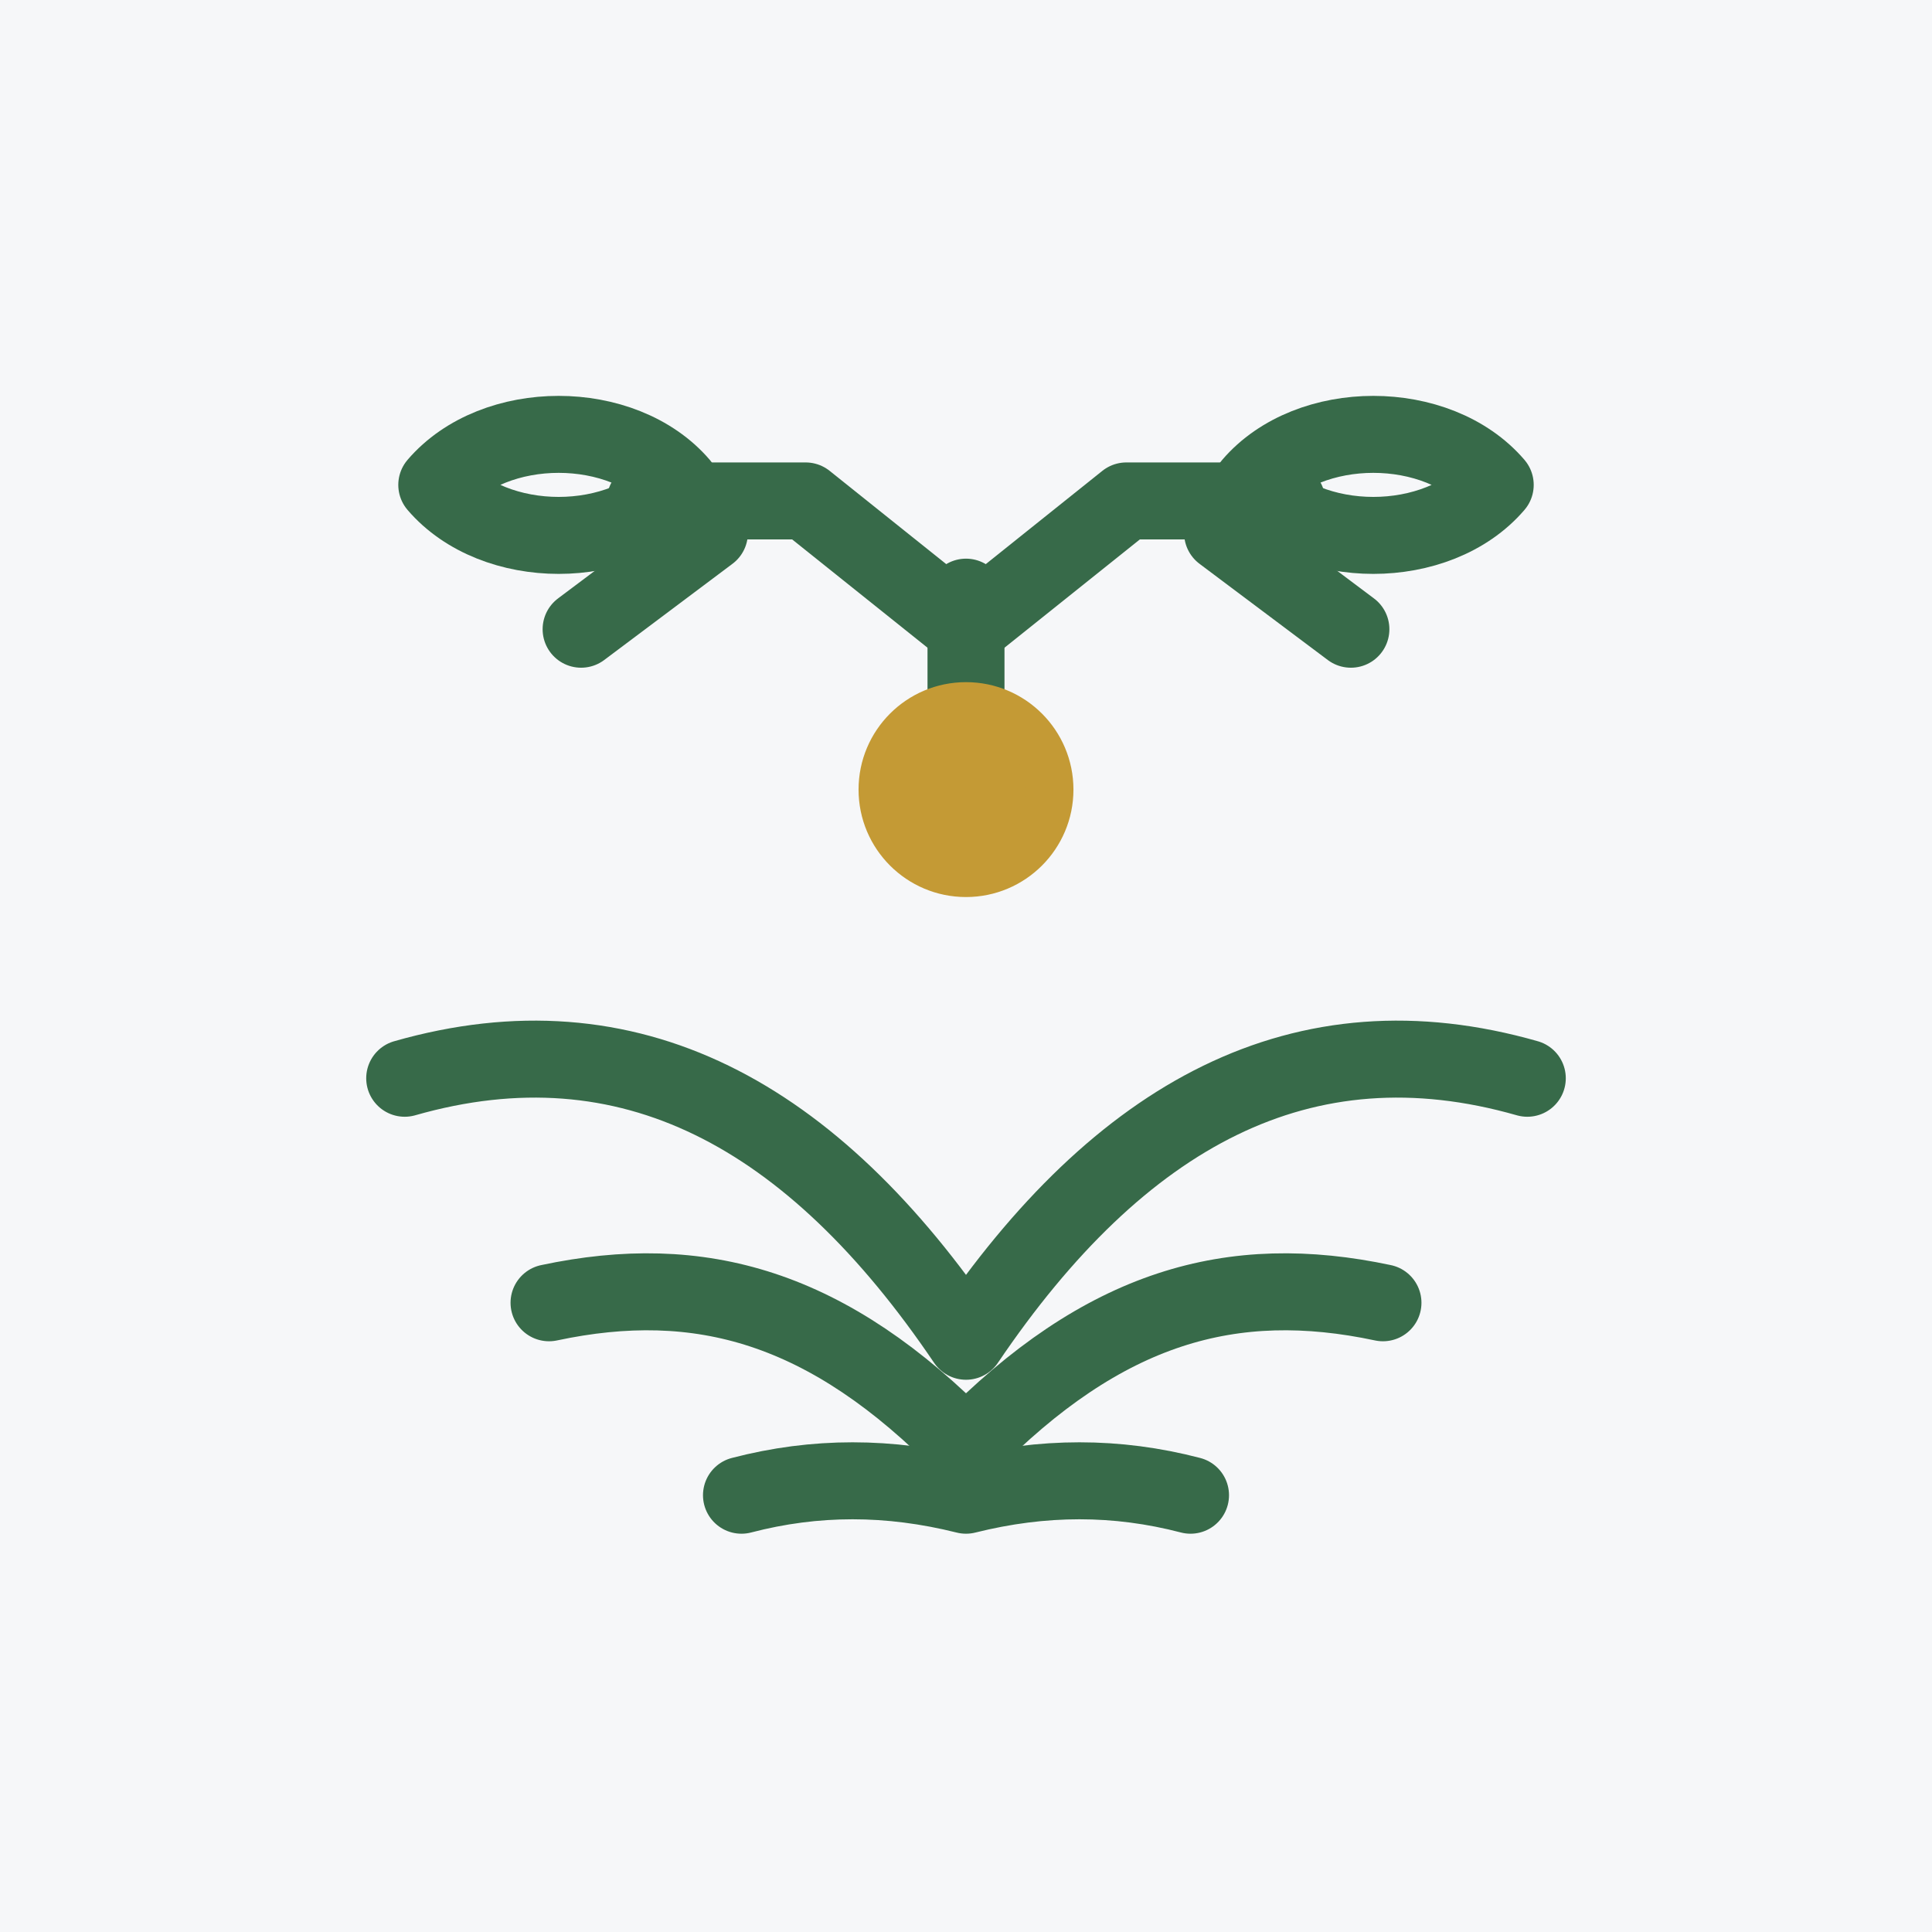
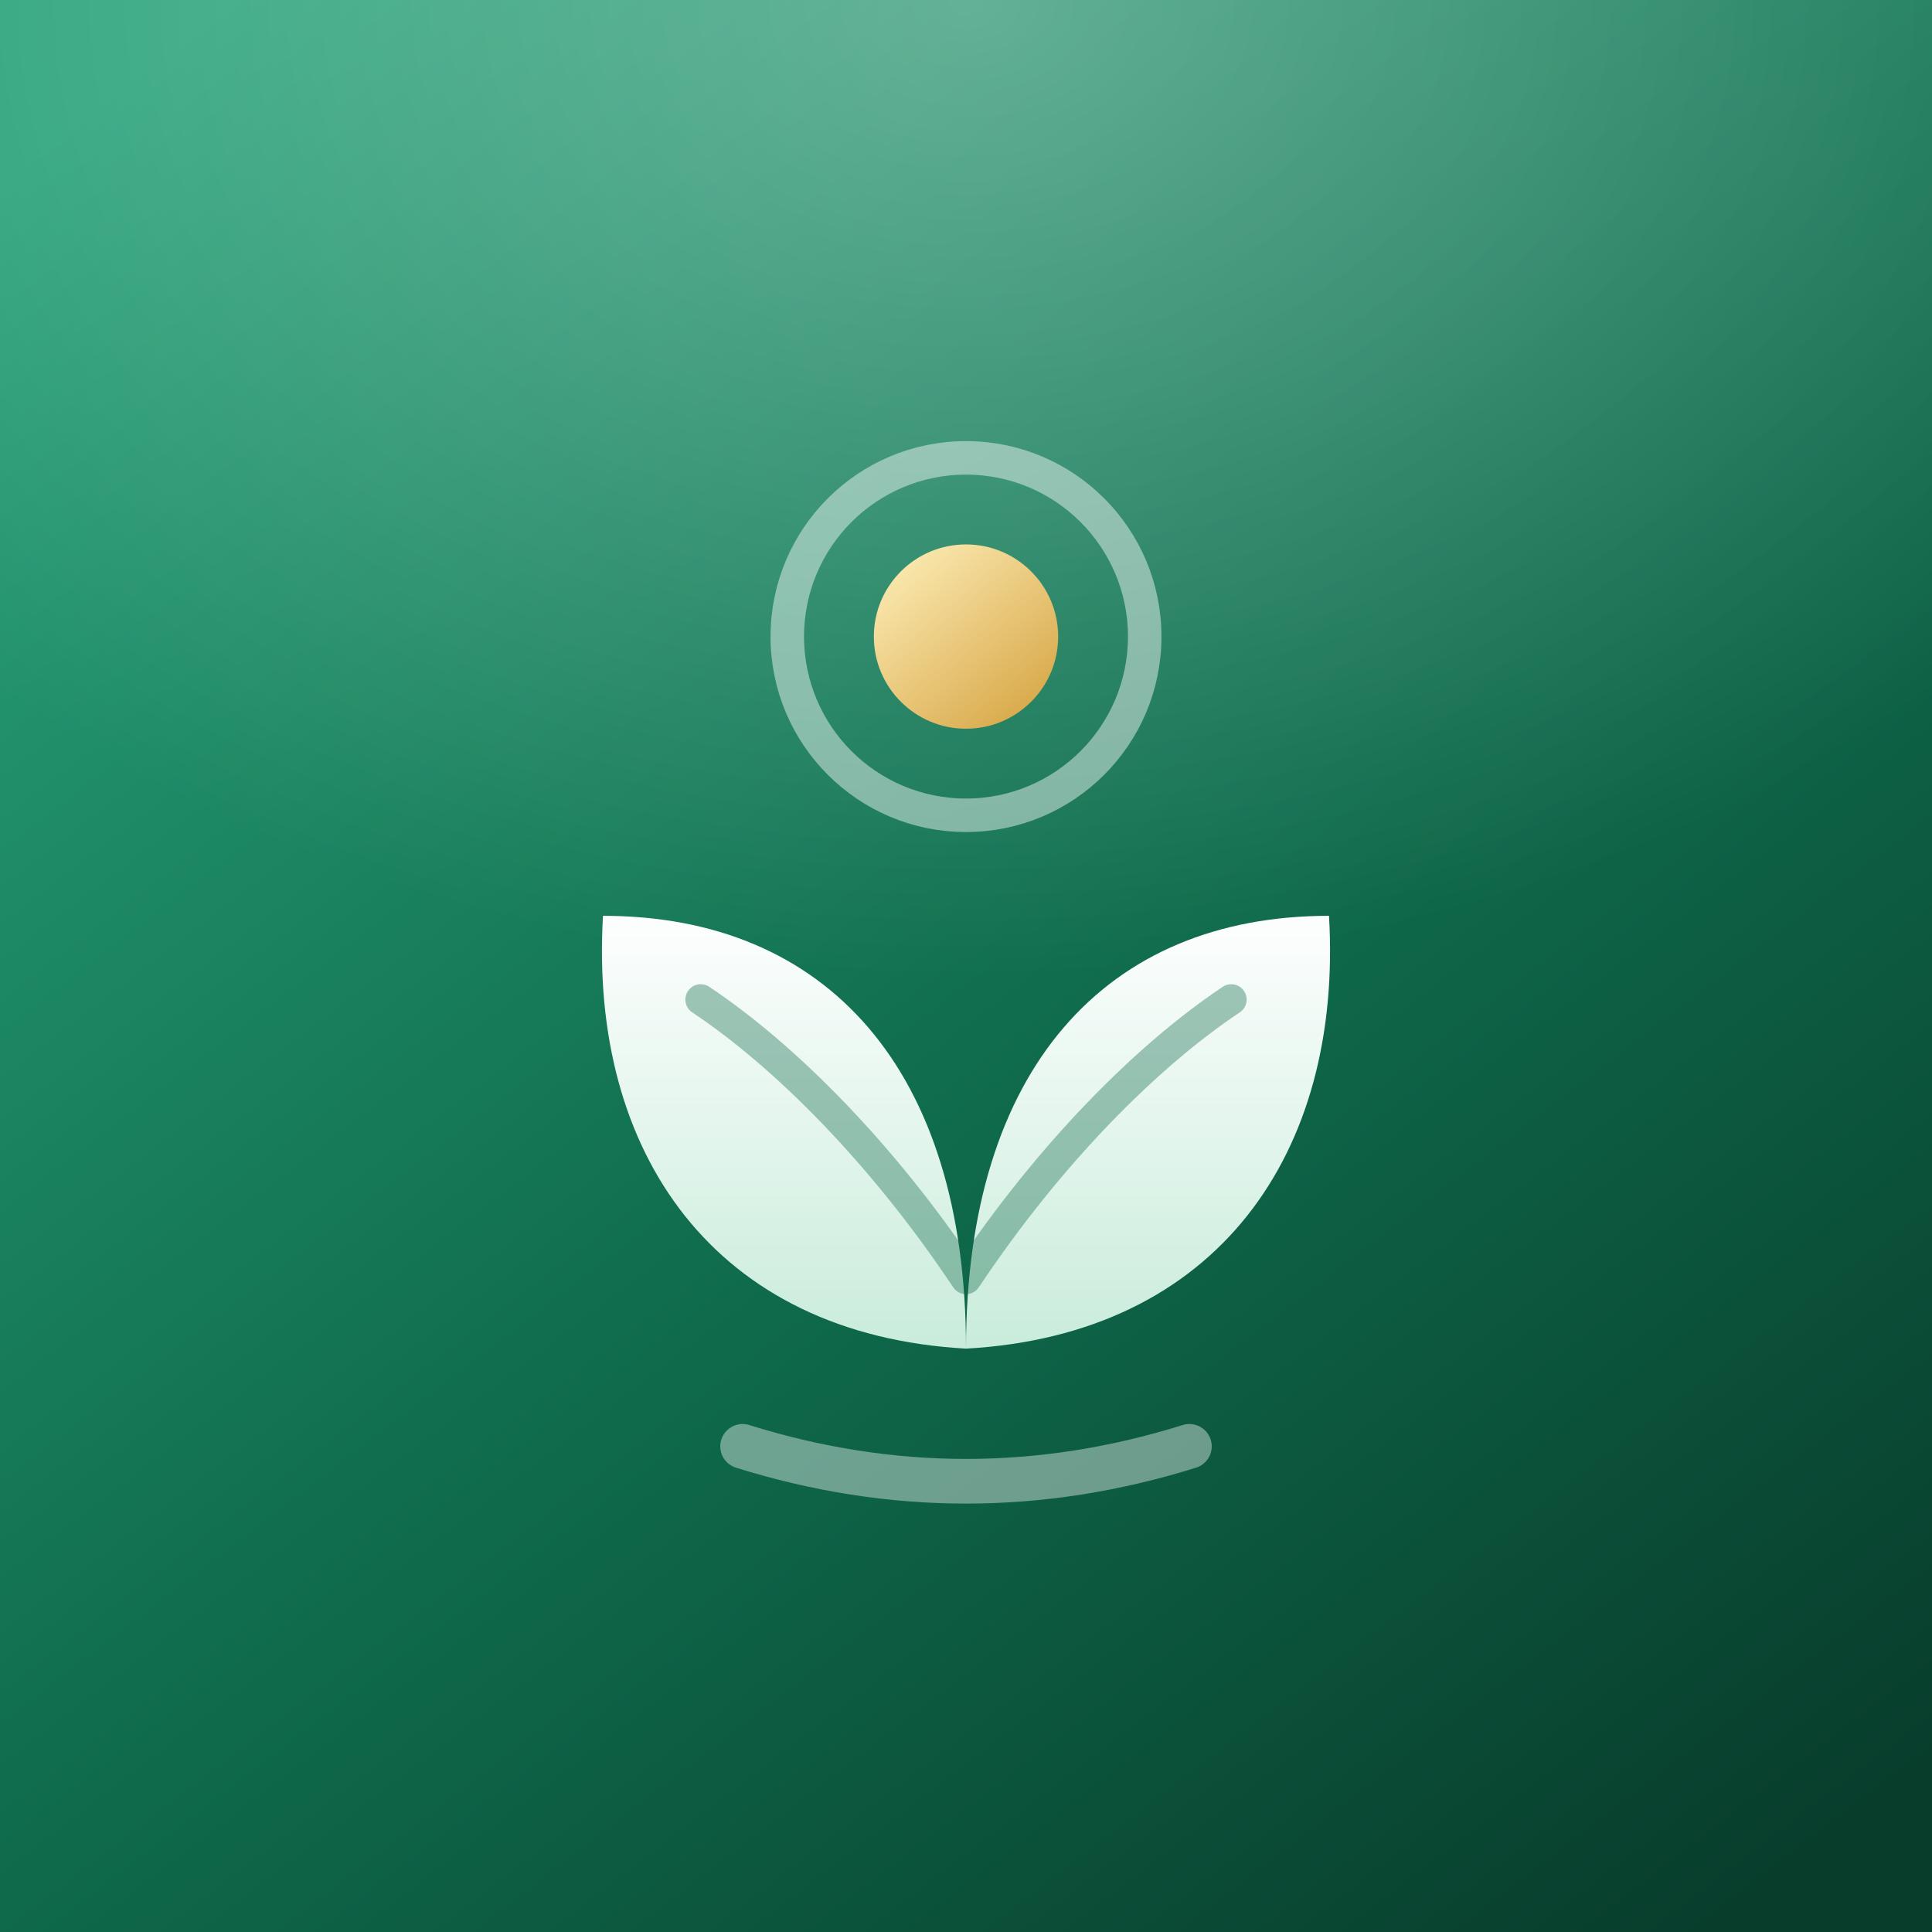
<svg xmlns="http://www.w3.org/2000/svg" width="512" height="512" viewBox="0 0 512 512" fill="none">
-   <rect width="512" height="512" fill="#f6f7f9" />
-   <g transform="translate(52 22.25) scale(8.5)" stroke="#376a49" stroke-linecap="round" stroke-linejoin="round" stroke-width="2.4">
-     <path d="M14 13h5l5 4 5-4h5" />
-     <path d="m16 14-4 3m20-3 4 3m-12-1v5" />
-     <path d="M7.5 12.5c1.8-2.1 5.8-2.1 7.6 0-1.8 2.1-5.8 2.1-7.6 0Z" />
-     <path d="M32.9 12.5c1.8-2.1 5.8-2.1 7.6 0-1.8 2.1-5.8 2.1-7.6 0Z" />
-     <path d="M6.5 31c7-2 12.7 1.1 17.5 8.2M41.5 31c-7-2-12.7 1.1-17.5 8.2" />
-     <path d="M11 38c4.7-1 8.7.1 13 4.5M37 38c-4.7-1-8.7.1-13 4.5" />
-     <path d="M17 44c2.3-.6 4.6-.6 7 0m7 0c-2.3-.6-4.6-.6-7 0" />
+   <defs>
+     <linearGradient id="bg" x1="60" y1="0" x2="452" y2="512" gradientUnits="userSpaceOnUse">
+       <stop offset="0" stop-color="#2aa37a" />
+       <stop offset=".55" stop-color="#0f6b4c" />
+       <stop offset="1" stop-color="#083d2c" />
+     </linearGradient>
+     <radialGradient id="gloss" cx="0" cy="0" r="1" gradientUnits="userSpaceOnUse" gradientTransform="translate(256 0) scale(360 260)">
+       <stop offset="0" stop-color="#fff" stop-opacity=".3" />
+       <stop offset="1" stop-color="#fff" stop-opacity="0" />
+     </radialGradient>
+     <linearGradient id="leaf" x1="24" y1="22" x2="24" y2="38" gradientUnits="userSpaceOnUse">
+       <stop offset="0" stop-color="#ffffff" />
+       <stop offset="1" stop-color="#c9ecdb" />
+     </linearGradient>
+     <linearGradient id="gold" x1="21" y1="9" x2="27" y2="16" gradientUnits="userSpaceOnUse">
+       <stop offset="0" stop-color="#fff1bd" />
+       <stop offset="1" stop-color="#d4a03c" />
+     </linearGradient>
+   </defs>
+   <rect width="512" height="512" fill="url(#bg)" />
+   <ellipse cx="256" cy="0" rx="360" ry="260" fill="url(#gloss)" />
+   <g transform="translate(78.4 76.2) scale(7.4)">
+     <path d="M24 38C15 37.5 10.5 31 11 22.5 19 22.5 24 28 24 38Z" fill="url(#leaf)" />
+     <path d="M24 38C33 37.5 37.5 31 37 22.5 29 22.5 24 28 24 38Z" fill="url(#leaf)" />
+     <path d="M24 35.5C21 31 17.5 27.5 14.5 25.5M24 35.5C27 31 30.5 27.5 33.5 25.5" stroke="#0f6b4c" stroke-opacity=".38" stroke-width="1.1" stroke-linecap="round" />
+     <path d="M16 41.5Q24 44 32 41.5" stroke="#fff" stroke-opacity=".4" stroke-width="1.6" stroke-linecap="round" />
+     <circle cx="24" cy="12.5" r="6.4" stroke="#fff" stroke-opacity=".45" stroke-width="1.2" />
+     <circle cx="24" cy="12.5" r="3.3" fill="url(#gold)" />
  </g>
-   <circle cx="256" cy="209.25" r="22.1" fill="#c49a35" stroke="#c49a35" stroke-width="12.75" />
</svg>
